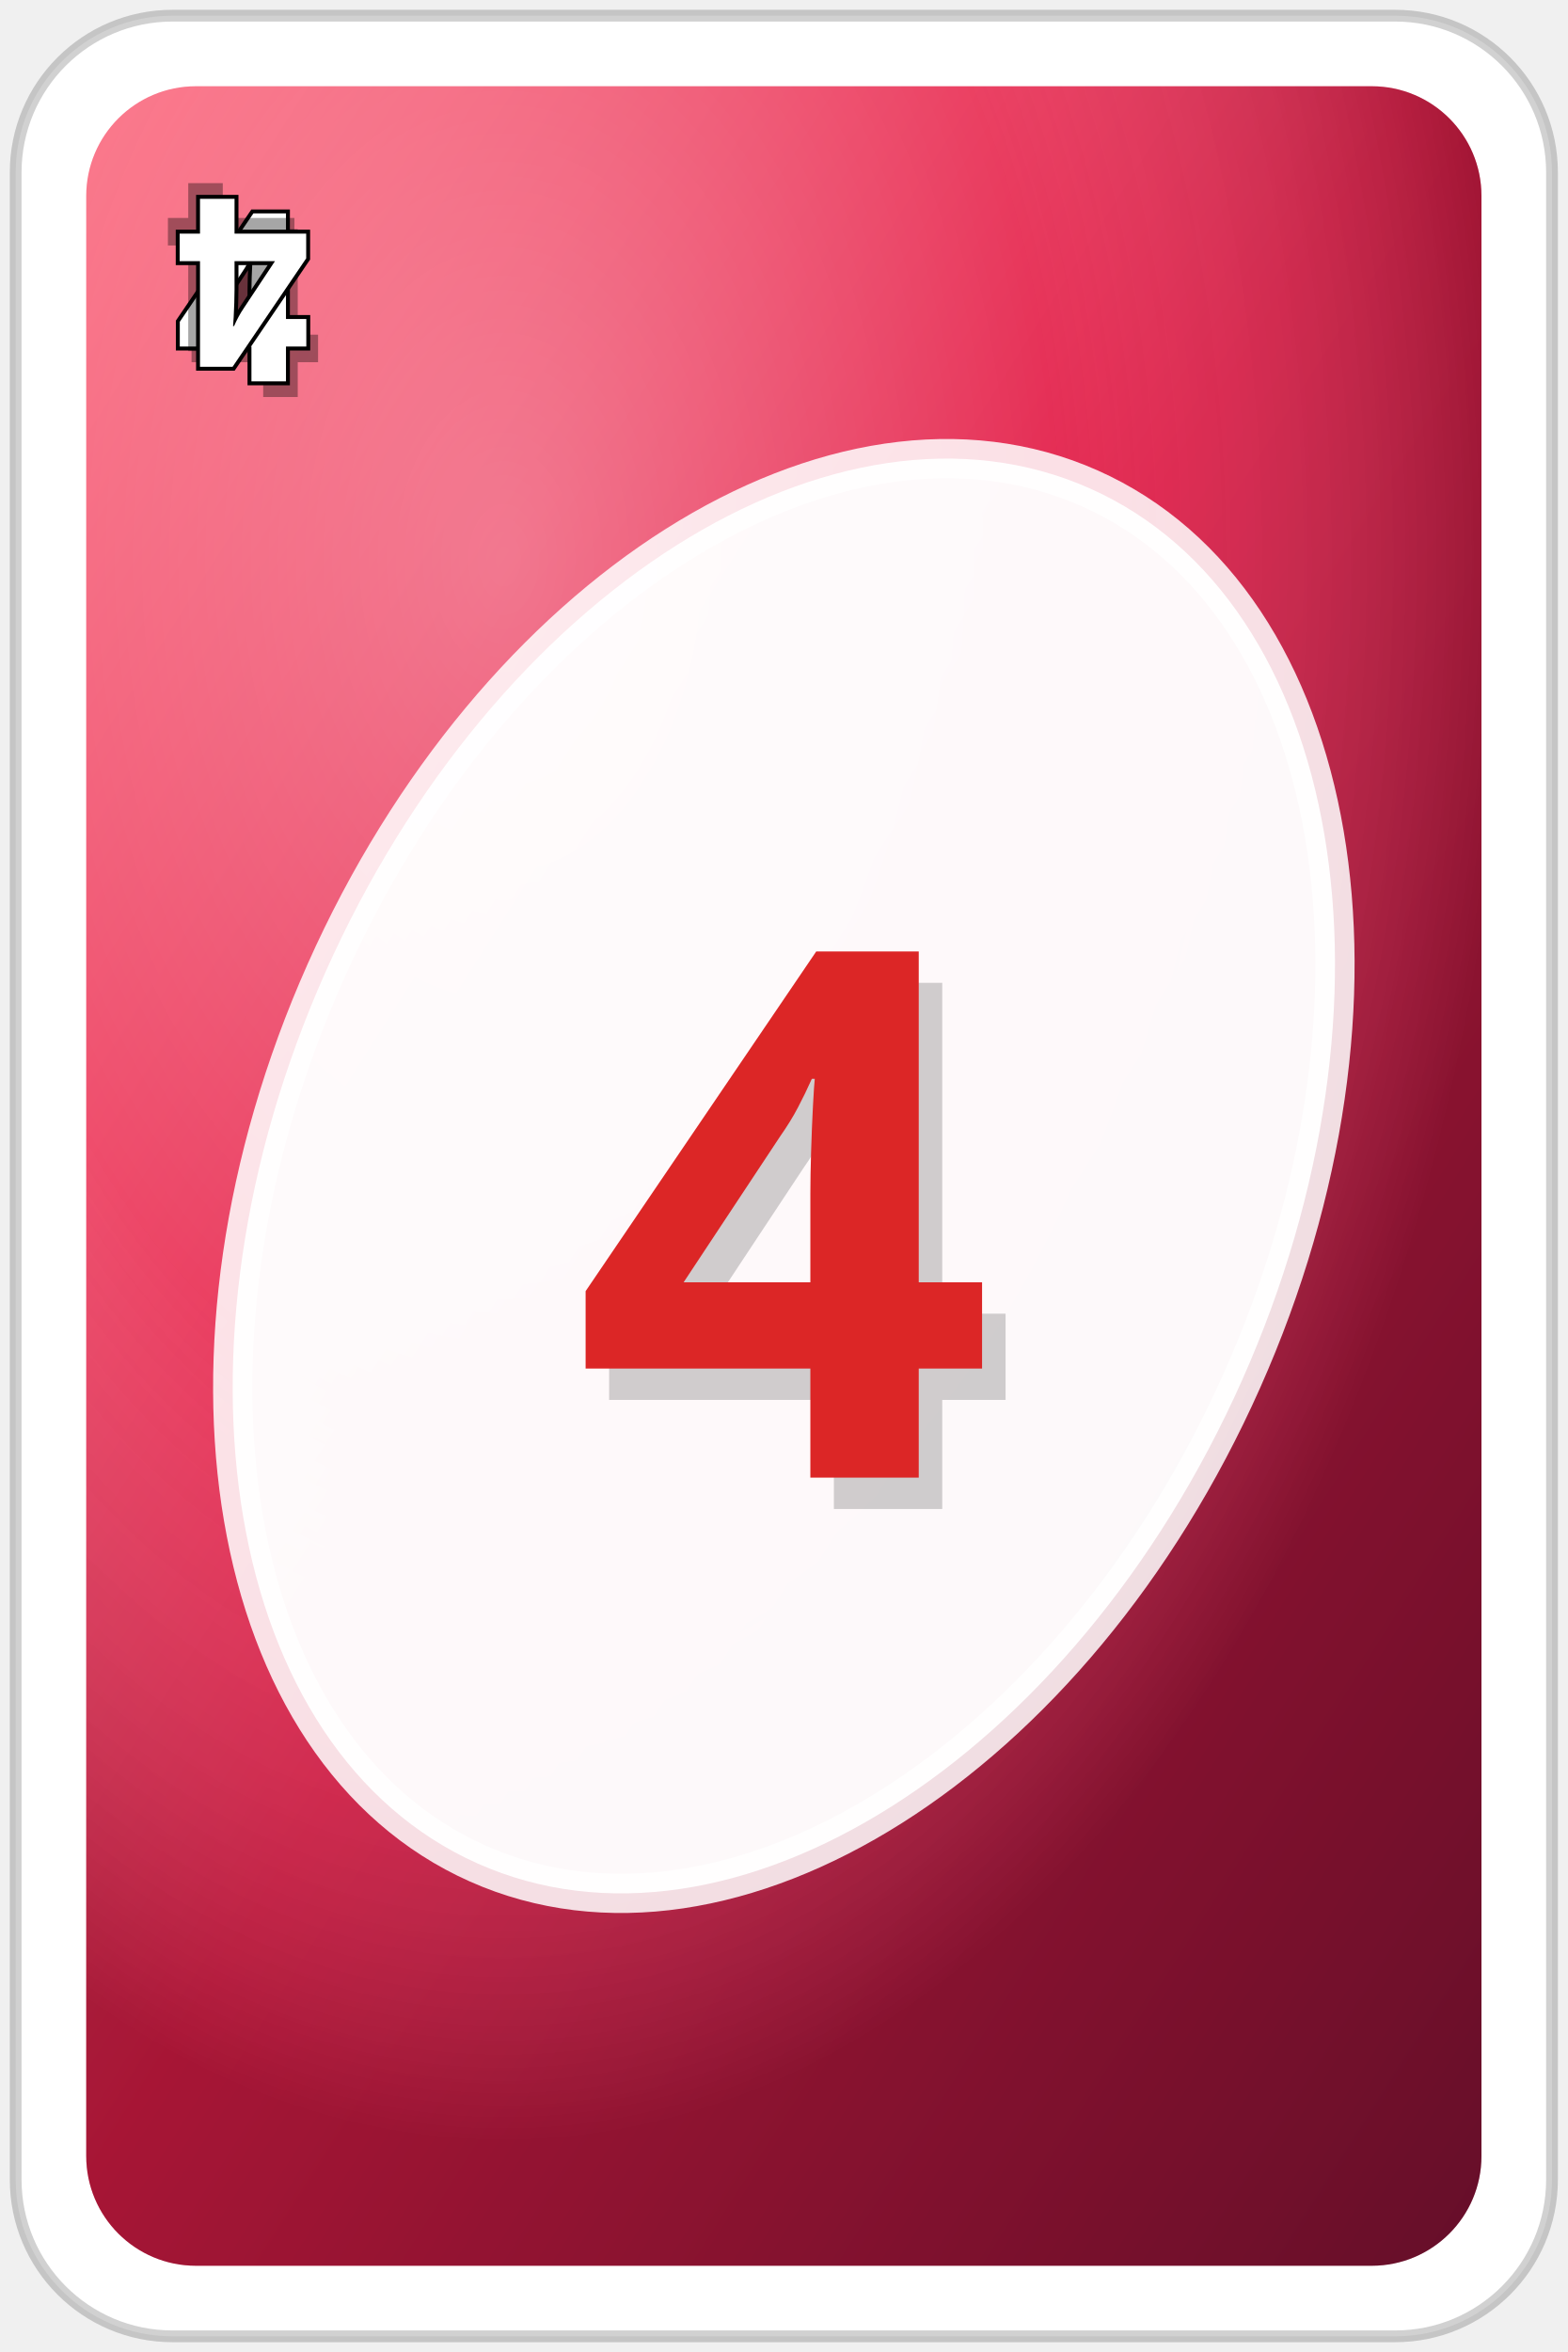
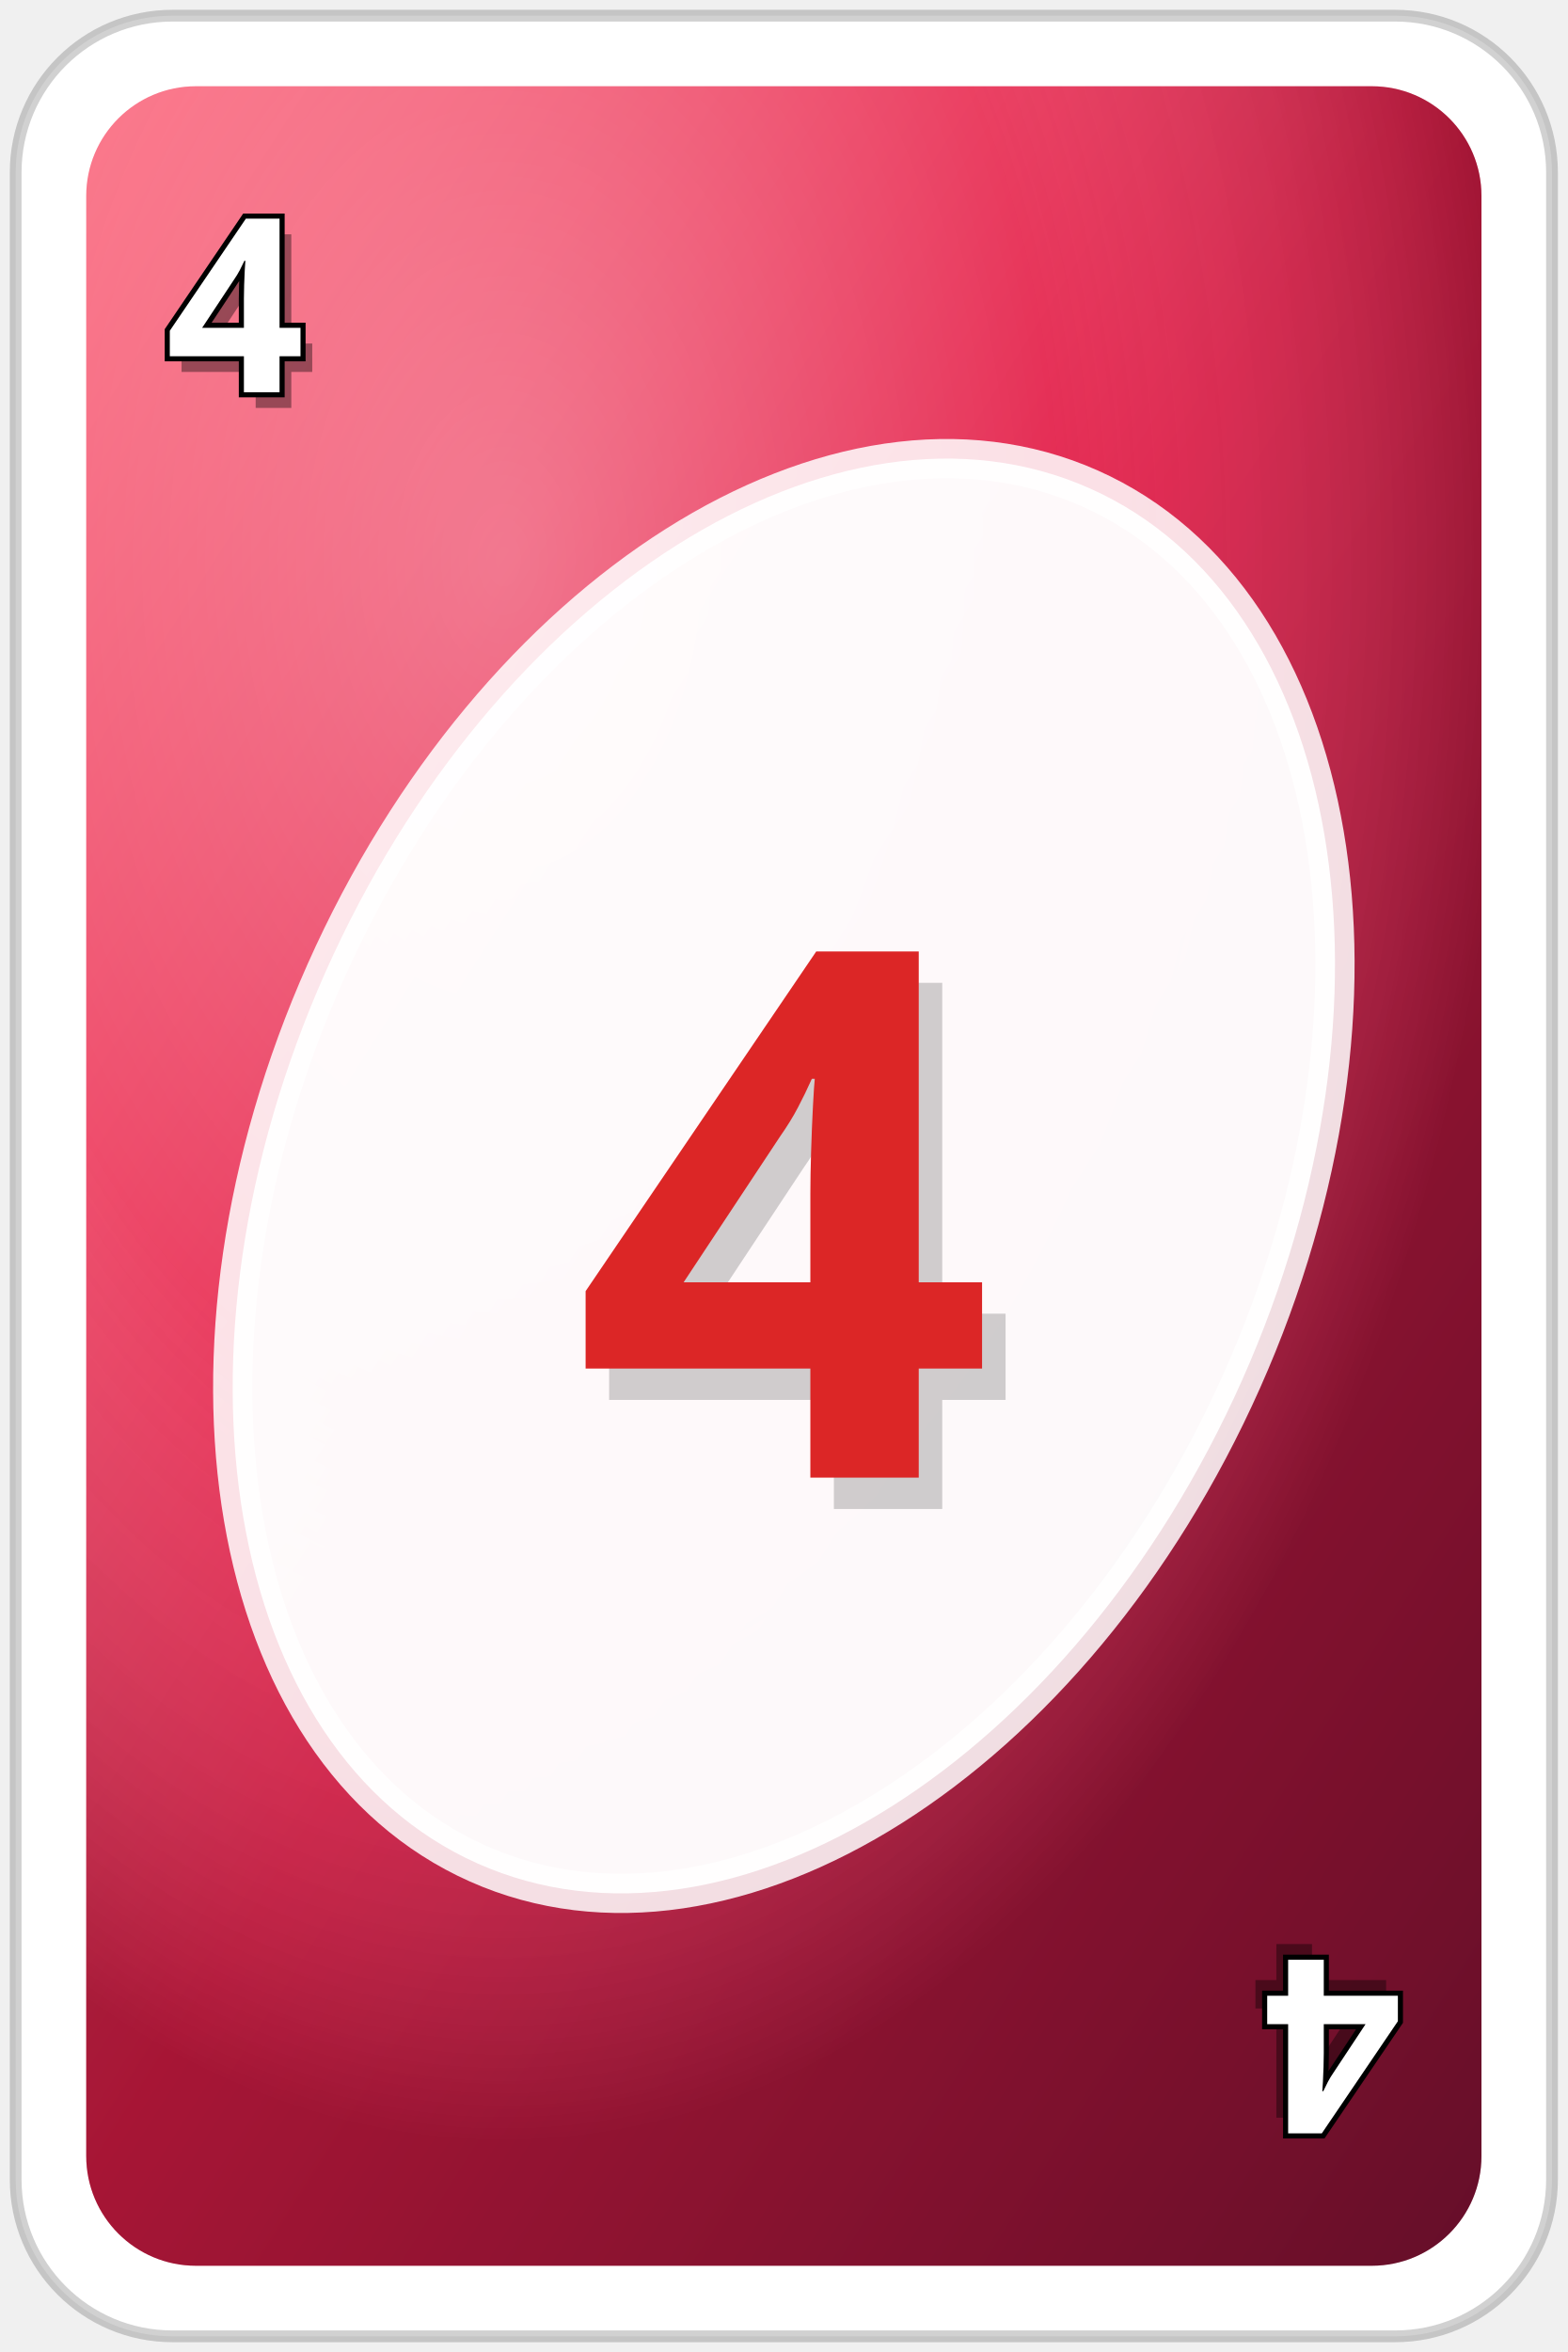
<svg xmlns="http://www.w3.org/2000/svg" viewBox="0 0 200 300" width="200" height="300">
  <defs>
    <linearGradient id="bgGrad" x1="0%" y1="0%" x2="100%" y2="100%">
      <stop offset="0%" stop-color="#FB7185" />
      <stop offset="48%" stop-color="#E11D48" />
      <stop offset="100%" stop-color="#881337" />
    </linearGradient>
    <radialGradient id="satinSheen" cx="30%" cy="22%" r="72%">
      <stop offset="0%" stop-color="rgba(255,255,255,0.28)" />
      <stop offset="55%" stop-color="rgba(255,255,255,0.04)" />
      <stop offset="100%" stop-color="rgba(0,0,0,0.26)" />
    </radialGradient>
    <clipPath id="wildClip">
      <ellipse cx="0" cy="0" rx="58" ry="88" />
    </clipPath>
  </defs>
  <rect x="2" y="2" width="196" height="296" rx="20" fill="#FFFFFF" stroke="rgba(0,0,0,0.18)" stroke-width="1.5" />
  <rect x="11" y="11" width="178" height="278" rx="14" fill="url(#bgGrad)" />
  <rect x="11" y="11" width="178" height="278" rx="14" fill="url(#satinSheen)" />
  <ellipse cx="100" cy="150" rx="64" ry="96" transform="rotate(24 100 150)" fill="rgba(255,255,255,0.97)" stroke="rgba(255,255,255,0.85)" stroke-width="5" />
-   <g>
-     <text x="103" y="156" text-anchor="middle" dominant-baseline="central" font-family="Outfit, Arial Black, sans-serif" font-weight="900" font-size="94" fill="rgba(0,0,0,0.18)">4</text>
-     <text x="100" y="152" text-anchor="middle" dominant-baseline="central" font-family="Outfit, Arial Black, sans-serif" font-weight="900" font-size="94" fill="#DC2626">4</text>
+   <text x="103" y="156" text-anchor="middle" dominant-baseline="central" font-family="Outfit, Arial Black, sans-serif" font-weight="900" font-size="94" fill="rgba(0,0,0,0.18)">4</text>
+   <text x="100" y="152" text-anchor="middle" dominant-baseline="central" font-family="Outfit, Arial Black, sans-serif" font-weight="900" font-size="94" fill="#DC2626">4</text>
+   <g transform="translate(30, 38)">
+     <text x="0" y="0" text-anchor="middle" dominant-baseline="central" font-family="Outfit, Arial Black, sans-serif" font-weight="900" font-size="31" fill="#000000" opacity="0.38" transform="translate(1.5, 2)">4</text>
+     <text x="0" y="0" text-anchor="middle" dominant-baseline="central" font-family="Outfit, Arial Black, sans-serif" font-weight="900" font-size="31" fill="#FFFFFF" stroke="#000000" stroke-width="1.3" paint-order="stroke">4</text>
  </g>
-   <text x="31" y="37" text-anchor="middle" dominant-baseline="central" font-family="Outfit, Arial Black, sans-serif" font-weight="900" font-size="30" fill="#000000" opacity="0.35" transform="translate(1.5, 2)">4</text>
-   <text x="31" y="37" text-anchor="middle" dominant-baseline="central" font-family="Outfit, Arial Black, sans-serif" font-weight="900" font-size="30" fill="#FFFFFF" stroke="#000000" stroke-width="1" paint-order="stroke">4</text>
-   <g transform="rotate(180 100 150)">
-     <text x="169" y="263" text-anchor="middle" dominant-baseline="central" font-family="Outfit, Arial Black, sans-serif" font-weight="900" font-size="30" fill="#000000" opacity="0.35" transform="translate(1.5, 2)">4</text>
-     <text x="169" y="263" text-anchor="middle" dominant-baseline="central" font-family="Outfit, Arial Black, sans-serif" font-weight="900" font-size="30" fill="#FFFFFF" stroke="#000000" stroke-width="1" paint-order="stroke">4</text>
+   <g transform="translate(170, 262) rotate(180)">
+     <text x="0" y="0" text-anchor="middle" dominant-baseline="central" font-family="Outfit, Arial Black, sans-serif" font-weight="900" font-size="31" fill="#000000" opacity="0.38" transform="translate(1.5, 2)">4</text>
+     <text x="0" y="0" text-anchor="middle" dominant-baseline="central" font-family="Outfit, Arial Black, sans-serif" font-weight="900" font-size="31" fill="#FFFFFF" stroke="#000000" stroke-width="1.3" paint-order="stroke">4</text>
  </g>
</svg>
